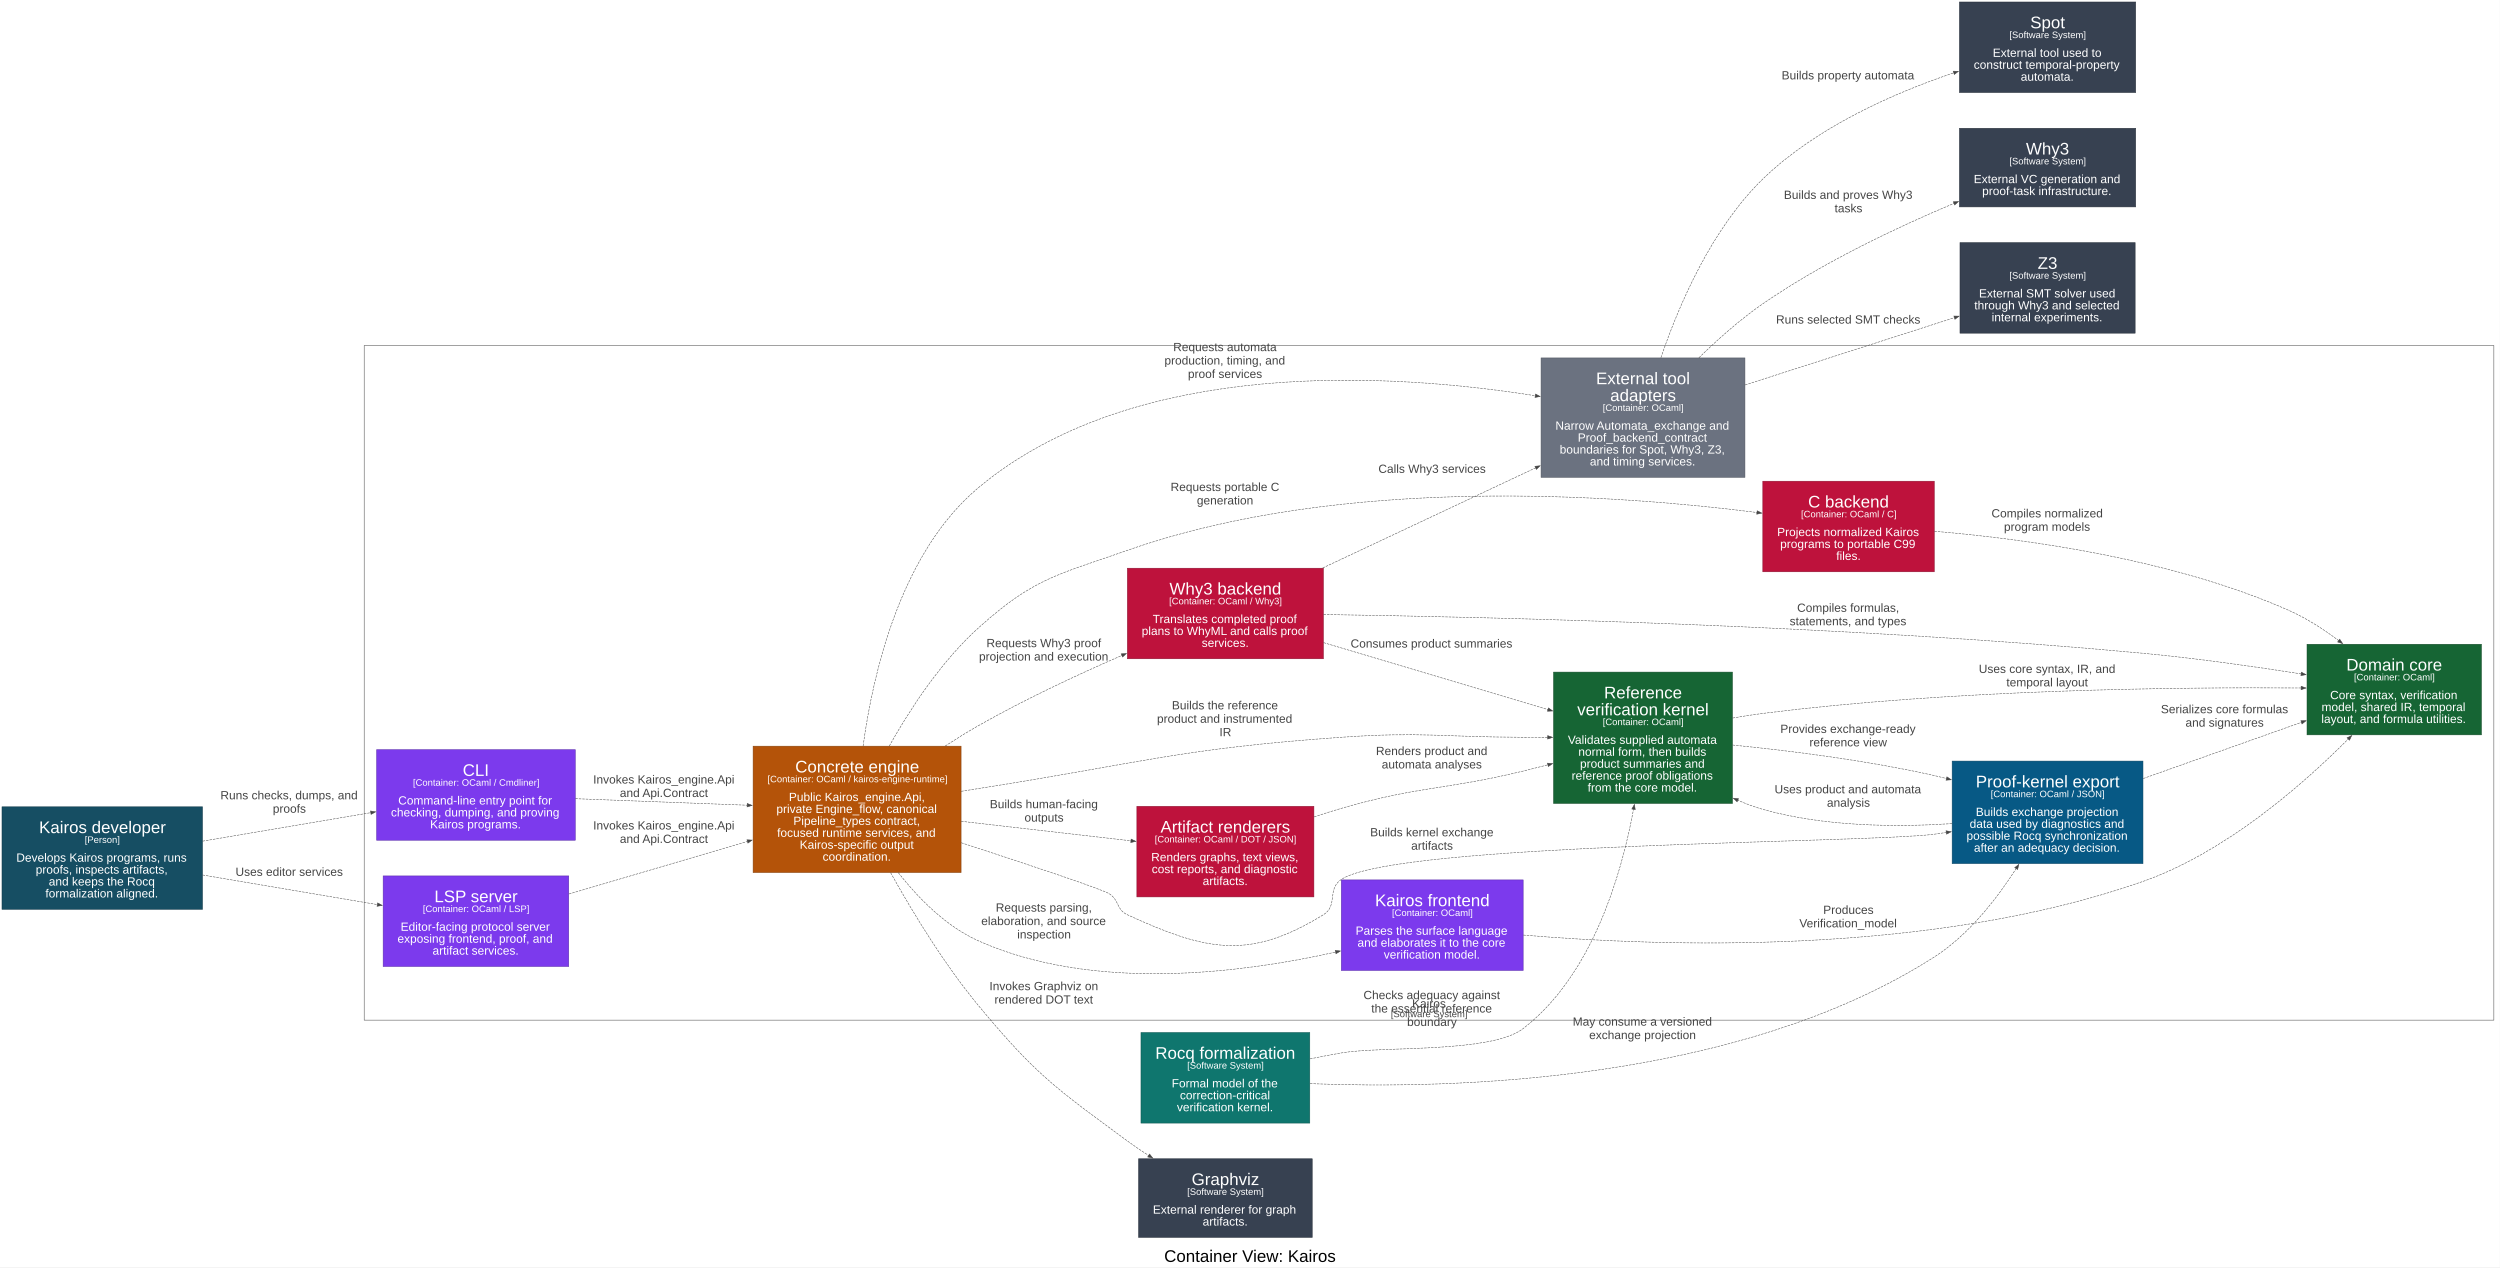
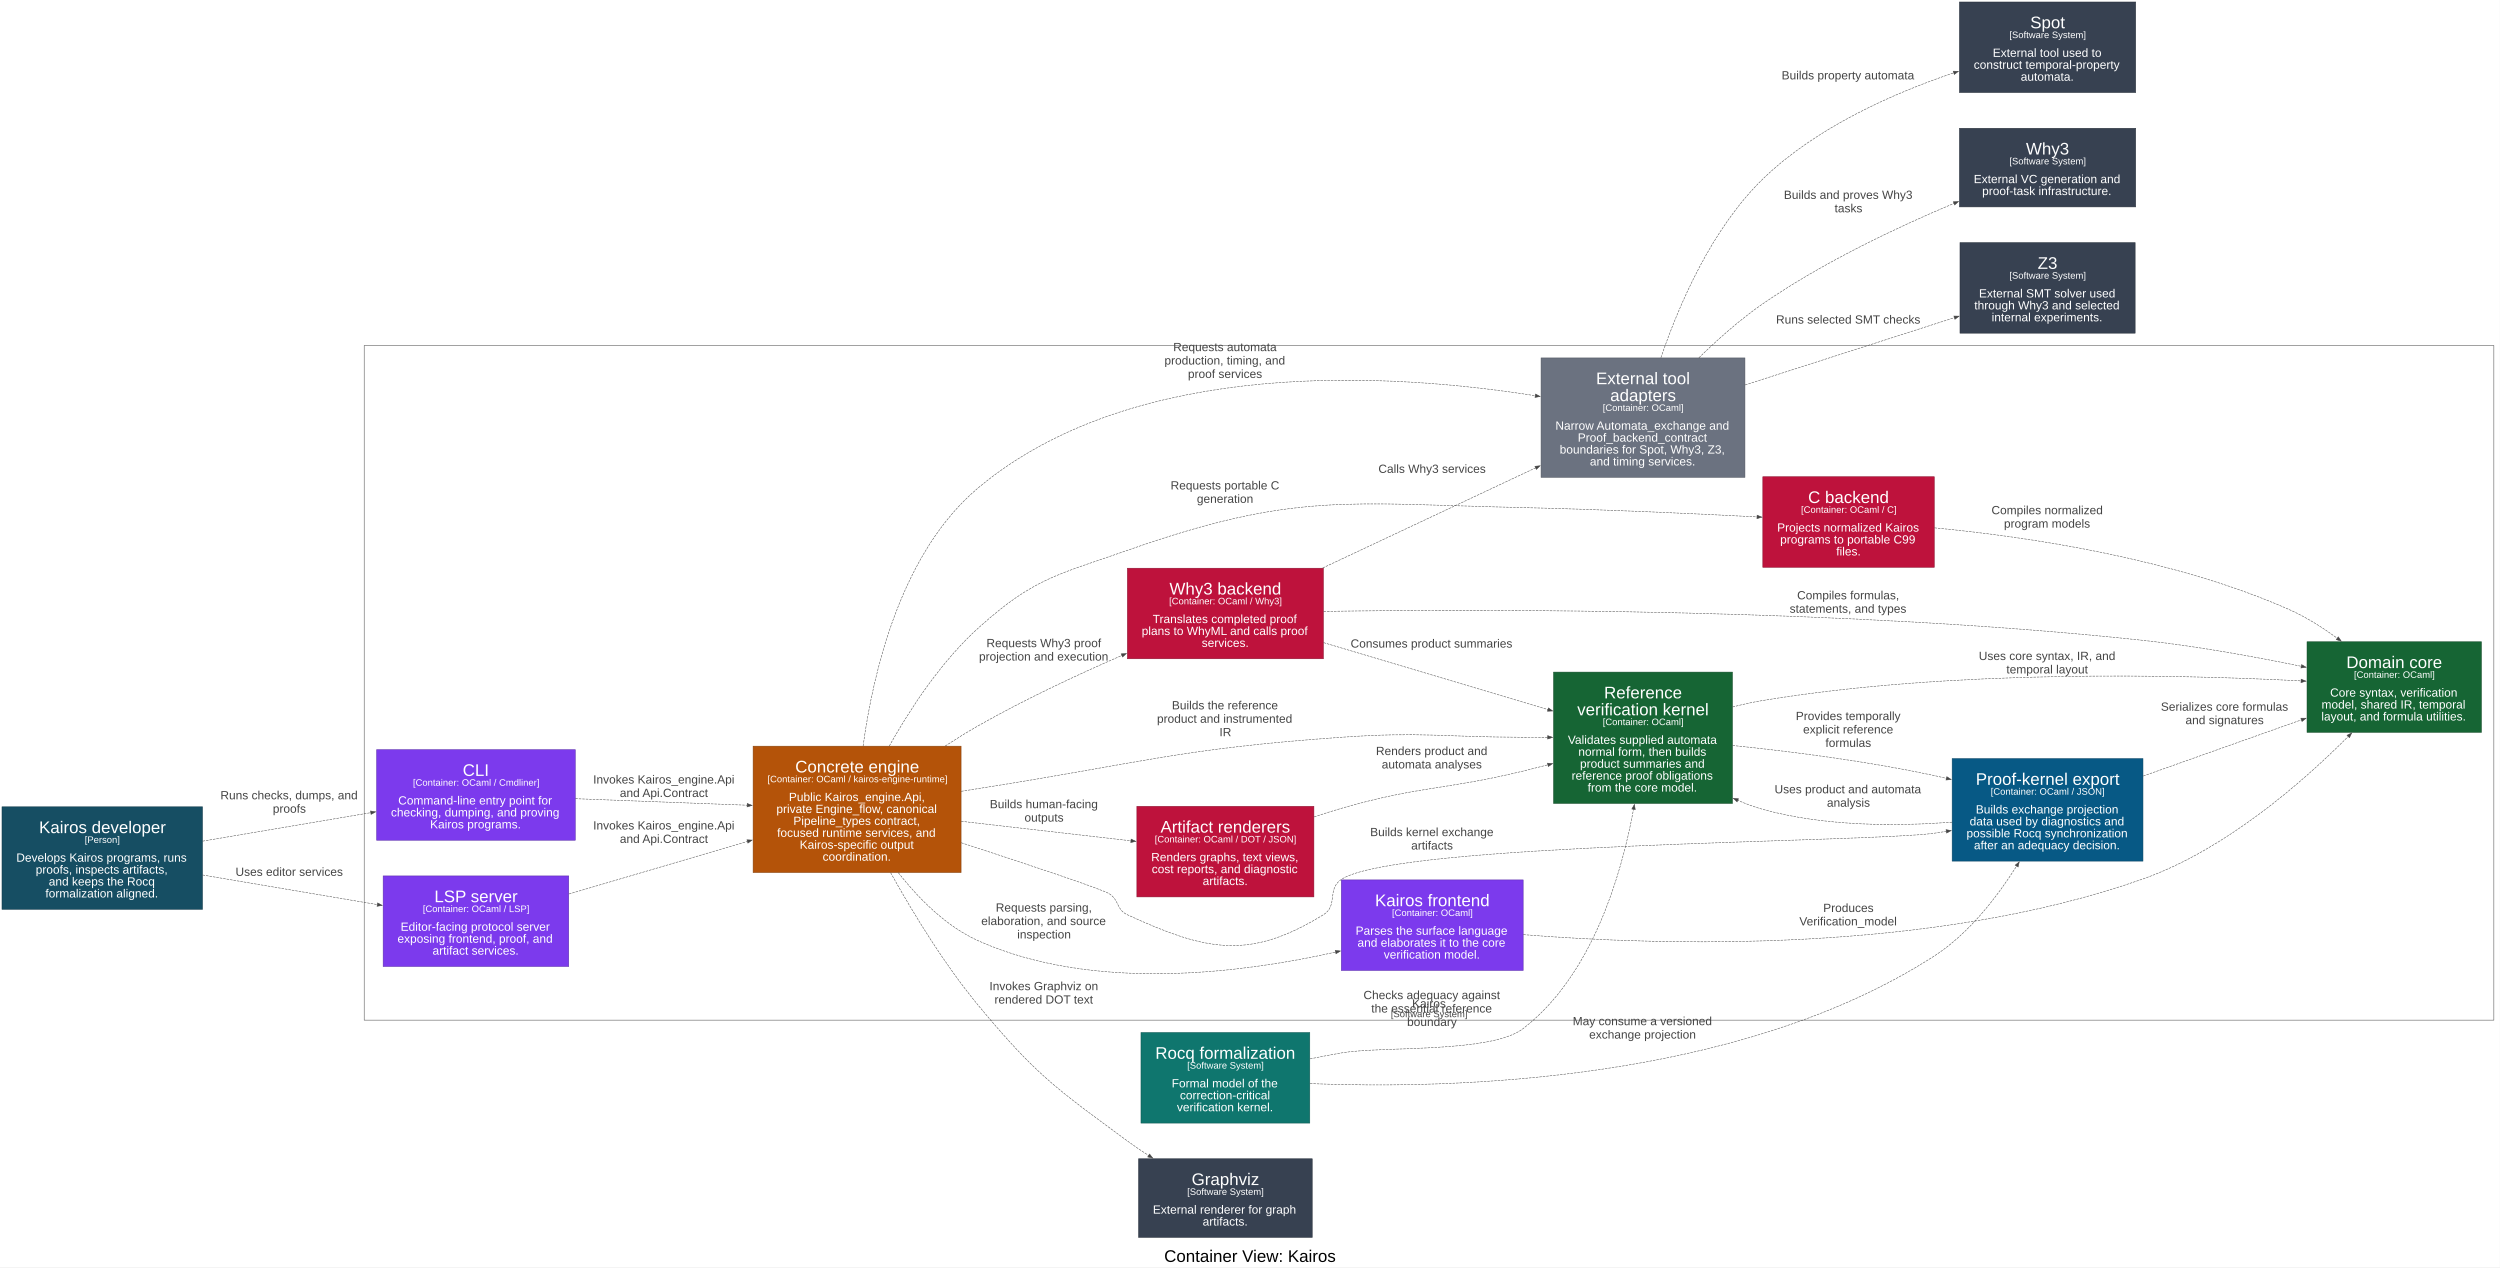
<svg xmlns="http://www.w3.org/2000/svg" width="5029pt" height="2549pt" viewBox="0.00 0.00 5029.00 2549.00">
  <g id="graph0" class="graph" transform="scale(1 1) rotate(0) translate(4 2545.2)">
    <polygon fill="white" stroke="none" points="-4,4 -4,-2545.2 5024.65,-2545.2 5024.65,4 -4,4" />
    <text xml:space="preserve" text-anchor="start" x="2337.83" y="-6.7" font-family="Arial" font-size="34.00">Container View: Kairos</text>
    <g id="clust1" class="cluster">
      <polygon fill="none" stroke="#444444" points="728.6,-493.1 728.6,-1850.1 5012.65,-1850.1 5012.65,-493.1 728.6,-493.1" />
      <text xml:space="preserve" text-anchor="start" x="2836.5" y="-518.3" font-family="Arial" font-size="24.00" fill="#444444">Kairos</text>
      <text xml:space="preserve" text-anchor="start" x="2793.75" y="-499.05" font-family="Arial" font-size="19.00" fill="#444444">[Software System]</text>
    </g>
    <g id="1" class="node">
      <polygon fill="#164e63" stroke="#0f3645" points="403.35,-922.2 0,-922.2 0,-716 403.35,-716 403.35,-922.2" />
      <text xml:space="preserve" text-anchor="start" x="74.55" y="-869.3" font-family="Arial" font-size="34.00" fill="#ffffff">Kairos developer</text>
      <text xml:space="preserve" text-anchor="start" x="166.43" y="-849.55" font-family="Arial" font-size="19.00" fill="#ffffff">[Person]</text>
      <text xml:space="preserve" text-anchor="start" x="28.8" y="-811.8" font-family="Arial" font-size="24.00" fill="#ffffff">Develops Kairos programs, runs</text>
      <text xml:space="preserve" text-anchor="start" x="67.8" y="-787.8" font-family="Arial" font-size="24.00" fill="#ffffff">proofs, inspects artifacts,</text>
      <text xml:space="preserve" text-anchor="start" x="94.05" y="-763.8" font-family="Arial" font-size="24.00" fill="#ffffff">and keeps the Rocq</text>
      <text xml:space="preserve" text-anchor="start" x="87.3" y="-739.8" font-family="Arial" font-size="24.00" fill="#ffffff">formalization aligned.</text>
    </g>
    <g id="8" class="node">
      <polygon fill="#7c3aed" stroke="#5628a5" points="1153.2,-1037.2 753.6,-1037.2 753.6,-855 1153.2,-855 1153.2,-1037.2" />
      <text xml:space="preserve" text-anchor="start" x="926.78" y="-984.3" font-family="Arial" font-size="34.00" fill="#ffffff">CLI</text>
      <text xml:space="preserve" text-anchor="start" x="826.65" y="-964.55" font-family="Arial" font-size="19.00" fill="#ffffff">[Container: OCaml / Cmdliner]</text>
      <text xml:space="preserve" text-anchor="start" x="797.03" y="-926.8" font-family="Arial" font-size="24.00" fill="#ffffff">Command-line entry point for</text>
      <text xml:space="preserve" text-anchor="start" x="782.4" y="-902.8" font-family="Arial" font-size="24.00" fill="#ffffff">checking, dumping, and proving</text>
      <text xml:space="preserve" text-anchor="start" x="861.15" y="-878.8" font-family="Arial" font-size="24.00" fill="#ffffff">Kairos programs.</text>
    </g>
-     <g id="33" class="edge">
+     <g id="32" class="edge">
      <path fill="none" stroke="#444444" stroke-dasharray="5,2" d="M403.59,-853.13C508.21,-870.86 636.07,-892.51 742.04,-910.47" />
      <polygon fill="#444444" stroke="#444444" points="741.27,-913.89 751.72,-912.11 742.44,-906.98 741.27,-913.89" />
      <text xml:space="preserve" text-anchor="start" x="439.35" y="-937.27" font-family="Arial" font-size="24.00" fill="#444444">Runs checks, dumps, and</text>
      <text xml:space="preserve" text-anchor="start" x="544.73" y="-910.27" font-family="Arial" font-size="24.00" fill="#444444">proofs</text>
    </g>
    <g id="9" class="node">
      <polygon fill="#7c3aed" stroke="#5628a5" points="1140.08,-783.2 766.73,-783.2 766.73,-601 1140.08,-601 1140.08,-783.2" />
      <text xml:space="preserve" text-anchor="start" x="869.78" y="-730.3" font-family="Arial" font-size="34.00" fill="#ffffff">LSP server</text>
      <text xml:space="preserve" text-anchor="start" x="846.53" y="-710.55" font-family="Arial" font-size="19.00" fill="#ffffff">[Container: OCaml / LSP]</text>
      <text xml:space="preserve" text-anchor="start" x="801.9" y="-672.8" font-family="Arial" font-size="24.00" fill="#ffffff">Editor-facing protocol server</text>
      <text xml:space="preserve" text-anchor="start" x="795.53" y="-648.8" font-family="Arial" font-size="24.00" fill="#ffffff">exposing frontend, proof, and</text>
      <text xml:space="preserve" text-anchor="start" x="866.03" y="-624.8" font-family="Arial" font-size="24.00" fill="#ffffff">artifact services.</text>
    </g>
-     <g id="35" class="edge">
+     <g id="34" class="edge">
      <path fill="none" stroke="#444444" stroke-dasharray="5,2" d="M403.59,-785.07C512.62,-766.6 646.87,-743.86 755.3,-725.49" />
      <polygon fill="#444444" stroke="#444444" points="755.62,-728.98 764.89,-723.86 754.45,-722.08 755.62,-728.98" />
      <text xml:space="preserve" text-anchor="start" x="469.73" y="-783.27" font-family="Arial" font-size="24.00" fill="#444444">Uses editor services</text>
    </g>
    <g id="2" class="node">
      <polygon fill="#0f766e" stroke="#0a524d" points="2630.78,-468.2 2291.18,-468.2 2291.18,-286 2630.78,-286 2630.78,-468.2" />
      <text xml:space="preserve" text-anchor="start" x="2319.98" y="-415.3" font-family="Arial" font-size="34.00" fill="#ffffff">Rocq formalization</text>
      <text xml:space="preserve" text-anchor="start" x="2384.1" y="-395.55" font-family="Arial" font-size="19.00" fill="#ffffff">[Software System]</text>
      <text xml:space="preserve" text-anchor="start" x="2352.98" y="-357.8" font-family="Arial" font-size="24.00" fill="#ffffff">Formal model of the</text>
      <text xml:space="preserve" text-anchor="start" x="2369.48" y="-333.8" font-family="Arial" font-size="24.00" fill="#ffffff">correction-critical</text>
      <text xml:space="preserve" text-anchor="start" x="2363.48" y="-309.8" font-family="Arial" font-size="24.00" fill="#ffffff">verification kernel.</text>
    </g>
    <g id="21" class="node">
      <polygon fill="#166534" stroke="#0f4624" points="3480.98,-1193.2 3121.13,-1193.2 3121.13,-929 3480.98,-929 3480.98,-1193.2" />
      <text xml:space="preserve" text-anchor="start" x="3222.68" y="-1140.3" font-family="Arial" font-size="34.00" fill="#ffffff">Reference</text>
      <text xml:space="preserve" text-anchor="start" x="3168.68" y="-1106.3" font-family="Arial" font-size="34.00" fill="#ffffff">verification kernel</text>
      <text xml:space="preserve" text-anchor="start" x="3220.05" y="-1086.55" font-family="Arial" font-size="19.00" fill="#ffffff">[Container: OCaml]</text>
      <text xml:space="preserve" text-anchor="start" x="3149.93" y="-1048.8" font-family="Arial" font-size="24.00" fill="#ffffff">Validates supplied automata</text>
      <text xml:space="preserve" text-anchor="start" x="3170.93" y="-1024.8" font-family="Arial" font-size="24.00" fill="#ffffff">normal form, then builds</text>
      <text xml:space="preserve" text-anchor="start" x="3174.3" y="-1000.8" font-family="Arial" font-size="24.00" fill="#ffffff">product summaries and</text>
      <text xml:space="preserve" text-anchor="start" x="3157.43" y="-976.8" font-family="Arial" font-size="24.00" fill="#ffffff">reference proof obligations</text>
      <text xml:space="preserve" text-anchor="start" x="3189.68" y="-952.8" font-family="Arial" font-size="24.00" fill="#ffffff">from the core model.</text>
    </g>
-     <g id="62" class="edge">
+     <g id="61" class="edge">
      <path fill="none" stroke="#444444" stroke-dasharray="5,2" d="M2631.27,-415.18C2652.39,-419.45 2673.74,-423.54 2694.15,-427.1 2774.96,-441.19 2995.06,-425.99 3060,-476.1 3197.68,-582.36 3256.89,-781.13 3282.02,-917.23" />
      <polygon fill="#444444" stroke="#444444" points="3278.57,-917.84 3283.79,-927.06 3285.46,-916.6 3278.57,-917.84" />
      <text xml:space="preserve" text-anchor="start" x="2738.7" y="-535.35" font-family="Arial" font-size="24.00" fill="#444444">Checks adequacy against</text>
      <text xml:space="preserve" text-anchor="start" x="2754.45" y="-508.35" font-family="Arial" font-size="24.00" fill="#444444">the essential reference</text>
      <text xml:space="preserve" text-anchor="start" x="2826.45" y="-481.35" font-family="Arial" font-size="24.00" fill="#444444">boundary</text>
    </g>
-     <g id="26" class="node">
-       <polygon fill="#075985" stroke="#043e5d" points="4306.8,-1014.2 3922.95,-1014.2 3922.95,-808 4306.8,-808 4306.8,-1014.2" />
-       <text xml:space="preserve" text-anchor="start" x="3970.5" y="-961.3" font-family="Arial" font-size="34.00" fill="#ffffff">Proof-kernel export</text>
-       <text xml:space="preserve" text-anchor="start" x="4000.5" y="-941.55" font-family="Arial" font-size="19.00" fill="#ffffff">[Container: OCaml / JSON]</text>
-       <text xml:space="preserve" text-anchor="start" x="3970.5" y="-903.8" font-family="Arial" font-size="24.00" fill="#ffffff">Builds exchange projection</text>
-       <text xml:space="preserve" text-anchor="start" x="3958.12" y="-879.8" font-family="Arial" font-size="24.00" fill="#ffffff">data used by diagnostics and</text>
-       <text xml:space="preserve" text-anchor="start" x="3951.75" y="-855.8" font-family="Arial" font-size="24.00" fill="#ffffff">possible Rocq synchronization</text>
-       <text xml:space="preserve" text-anchor="start" x="3966.75" y="-831.8" font-family="Arial" font-size="24.00" fill="#ffffff">after an adequacy decision.</text>
-     </g>
-     <g id="64" class="edge">
-       <path fill="none" stroke="#444444" stroke-dasharray="5,2" d="M2631.16,-365.37C2914.32,-354.05 3491.97,-367.23 3886.95,-620.1 3955.85,-664.21 4012.47,-736.72 4051.93,-798.32" />
-       <polygon fill="#444444" stroke="#444444" points="4048.76,-799.85 4057.06,-806.44 4054.67,-796.11 4048.76,-799.85" />
-       <text xml:space="preserve" text-anchor="start" x="3159.68" y="-481.98" font-family="Arial" font-size="24.00" fill="#444444">May consume a versioned</text>
-       <text xml:space="preserve" text-anchor="start" x="3192.68" y="-454.98" font-family="Arial" font-size="24.00" fill="#444444">exchange projection</text>
+     <g id="25" class="node">
+       <polygon fill="#075985" stroke="#043e5d" points="4306.8,-1019.2 3922.95,-1019.2 3922.95,-813 4306.8,-813 4306.8,-1019.2" />
+       <text xml:space="preserve" text-anchor="start" x="3970.5" y="-966.3" font-family="Arial" font-size="34.00" fill="#ffffff">Proof-kernel export</text>
+       <text xml:space="preserve" text-anchor="start" x="4000.5" y="-946.55" font-family="Arial" font-size="19.00" fill="#ffffff">[Container: OCaml / JSON]</text>
+       <text xml:space="preserve" text-anchor="start" x="3970.5" y="-908.8" font-family="Arial" font-size="24.00" fill="#ffffff">Builds exchange projection</text>
+       <text xml:space="preserve" text-anchor="start" x="3958.12" y="-884.8" font-family="Arial" font-size="24.00" fill="#ffffff">data used by diagnostics and</text>
+       <text xml:space="preserve" text-anchor="start" x="3951.75" y="-860.8" font-family="Arial" font-size="24.00" fill="#ffffff">possible Rocq synchronization</text>
+       <text xml:space="preserve" text-anchor="start" x="3966.75" y="-836.8" font-family="Arial" font-size="24.00" fill="#ffffff">after an adequacy decision.</text>
+     </g>
+     <g id="63" class="edge">
+       <path fill="none" stroke="#444444" stroke-dasharray="5,2" d="M2631.06,-365.42C2914.38,-354.17 3492.67,-367.66 3886.95,-622.1 3956.52,-666.99 4013.39,-740.82 4052.8,-803.26" />
+       <polygon fill="#444444" stroke="#444444" points="4049.67,-804.86 4057.93,-811.49 4055.61,-801.16 4049.67,-804.86" />
+       <text xml:space="preserve" text-anchor="start" x="3159.68" y="-482.91" font-family="Arial" font-size="24.00" fill="#444444">May consume a versioned</text>
+       <text xml:space="preserve" text-anchor="start" x="3192.68" y="-455.91" font-family="Arial" font-size="24.00" fill="#444444">exchange projection</text>
    </g>
    <g id="3" class="node">
      <polygon fill="#374151" stroke="#262d38" points="4292.18,-2541.2 3937.57,-2541.2 3937.57,-2359 4292.18,-2359 4292.18,-2541.2" />
      <text xml:space="preserve" text-anchor="start" x="4080" y="-2488.3" font-family="Arial" font-size="34.00" fill="#ffffff">Spot</text>
      <text xml:space="preserve" text-anchor="start" x="4038" y="-2468.55" font-family="Arial" font-size="19.00" fill="#ffffff">[Software System]</text>
      <text xml:space="preserve" text-anchor="start" x="4004.62" y="-2430.8" font-family="Arial" font-size="24.00" fill="#ffffff">External tool used to</text>
      <text xml:space="preserve" text-anchor="start" x="3966.38" y="-2406.8" font-family="Arial" font-size="24.00" fill="#ffffff">construct temporal-property</text>
      <text xml:space="preserve" text-anchor="start" x="4060.88" y="-2382.8" font-family="Arial" font-size="24.00" fill="#ffffff">automata.</text>
    </g>
    <g id="4" class="node">
      <polygon fill="#374151" stroke="#262d38" points="4292.18,-2287.2 3937.57,-2287.2 3937.57,-2129 4292.18,-2129 4292.18,-2287.2" />
      <text xml:space="preserve" text-anchor="start" x="4071.38" y="-2234.3" font-family="Arial" font-size="34.00" fill="#ffffff">Why3</text>
      <text xml:space="preserve" text-anchor="start" x="4038" y="-2214.55" font-family="Arial" font-size="19.00" fill="#ffffff">[Software System]</text>
      <text xml:space="preserve" text-anchor="start" x="3966.38" y="-2176.8" font-family="Arial" font-size="24.00" fill="#ffffff">External VC generation and</text>
      <text xml:space="preserve" text-anchor="start" x="3983.25" y="-2152.8" font-family="Arial" font-size="24.00" fill="#ffffff">proof-task infrastructure.</text>
    </g>
    <g id="5" class="node">
      <polygon fill="#374151" stroke="#262d38" points="4291.05,-2057.2 3938.7,-2057.2 3938.7,-1875 4291.05,-1875 4291.05,-2057.2" />
      <text xml:space="preserve" text-anchor="start" x="4095" y="-2004.3" font-family="Arial" font-size="34.00" fill="#ffffff">Z3</text>
      <text xml:space="preserve" text-anchor="start" x="4038" y="-1984.55" font-family="Arial" font-size="19.00" fill="#ffffff">[Software System]</text>
      <text xml:space="preserve" text-anchor="start" x="3976.88" y="-1946.8" font-family="Arial" font-size="24.00" fill="#ffffff">External SMT solver used</text>
      <text xml:space="preserve" text-anchor="start" x="3967.5" y="-1922.8" font-family="Arial" font-size="24.00" fill="#ffffff">through Why3 and selected</text>
      <text xml:space="preserve" text-anchor="start" x="4002.38" y="-1898.8" font-family="Arial" font-size="24.00" fill="#ffffff">internal experiments.</text>
    </g>
    <g id="6" class="node">
      <polygon fill="#374151" stroke="#262d38" points="2635.65,-214.2 2286.3,-214.2 2286.3,-56 2635.65,-56 2635.65,-214.2" />
      <text xml:space="preserve" text-anchor="start" x="2393.1" y="-161.3" font-family="Arial" font-size="34.00" fill="#ffffff">Graphviz</text>
      <text xml:space="preserve" text-anchor="start" x="2384.1" y="-141.55" font-family="Arial" font-size="19.00" fill="#ffffff">[Software System]</text>
      <text xml:space="preserve" text-anchor="start" x="2315.1" y="-103.8" font-family="Arial" font-size="24.00" fill="#ffffff">External renderer for graph</text>
      <text xml:space="preserve" text-anchor="start" x="2415.23" y="-79.8" font-family="Arial" font-size="24.00" fill="#ffffff">artifacts.</text>
    </g>
    <g id="10" class="node">
      <polygon fill="#b45309" stroke="#7d3a06" points="1929.3,-1044.2 1510.95,-1044.2 1510.95,-790 1929.3,-790 1929.3,-1044.2" />
      <text xml:space="preserve" text-anchor="start" x="1595.63" y="-991.3" font-family="Arial" font-size="34.00" fill="#ffffff">Concrete engine</text>
      <text xml:space="preserve" text-anchor="start" x="1539.75" y="-971.55" font-family="Arial" font-size="19.00" fill="#ffffff">[Container: OCaml / kairos-engine-runtime]</text>
      <text xml:space="preserve" text-anchor="start" x="1582.88" y="-933.8" font-family="Arial" font-size="24.00" fill="#ffffff">Public Kairos_engine.Api,</text>
      <text xml:space="preserve" text-anchor="start" x="1557.75" y="-909.8" font-family="Arial" font-size="24.00" fill="#ffffff">private Engine_flow, canonical</text>
      <text xml:space="preserve" text-anchor="start" x="1591.88" y="-885.8" font-family="Arial" font-size="24.00" fill="#ffffff">Pipeline_types contract,</text>
      <text xml:space="preserve" text-anchor="start" x="1559.25" y="-861.8" font-family="Arial" font-size="24.00" fill="#ffffff">focused runtime services, and</text>
      <text xml:space="preserve" text-anchor="start" x="1604.63" y="-837.8" font-family="Arial" font-size="24.00" fill="#ffffff">Kairos-specific output</text>
      <text xml:space="preserve" text-anchor="start" x="1650.75" y="-813.8" font-family="Arial" font-size="24.00" fill="#ffffff">coordination.</text>
    </g>
-     <g id="46" class="edge">
+     <g id="45" class="edge">
      <path fill="none" stroke="#444444" stroke-dasharray="5,2" d="M1787.52,-789.74C1832.49,-708.95 1896.15,-604.36 1965.3,-521.1 2079.78,-383.26 2119.4,-356.2 2263.8,-250.1 2277.37,-240.13 2291.87,-230.29 2306.6,-220.81" />
      <polygon fill="#444444" stroke="#444444" points="2308.47,-223.77 2315.03,-215.45 2304.72,-217.86 2308.47,-223.77" />
      <text xml:space="preserve" text-anchor="start" x="1986.3" y="-553.35" font-family="Arial" font-size="24.00" fill="#444444">Invokes Graphviz on</text>
      <text xml:space="preserve" text-anchor="start" x="1996.43" y="-526.35" font-family="Arial" font-size="24.00" fill="#444444">rendered DOT text</text>
    </g>
    <g id="19" class="node">
      <polygon fill="#7c3aed" stroke="#5628a5" points="3060,-775.2 2694.15,-775.2 2694.15,-593 3060,-593 3060,-775.2" />
      <text xml:space="preserve" text-anchor="start" x="2761.95" y="-722.3" font-family="Arial" font-size="34.00" fill="#ffffff">Kairos frontend</text>
      <text xml:space="preserve" text-anchor="start" x="2796.08" y="-702.55" font-family="Arial" font-size="19.00" fill="#ffffff">[Container: OCaml]</text>
      <text xml:space="preserve" text-anchor="start" x="2722.95" y="-664.8" font-family="Arial" font-size="24.00" fill="#ffffff">Parses the surface language</text>
      <text xml:space="preserve" text-anchor="start" x="2726.7" y="-640.8" font-family="Arial" font-size="24.00" fill="#ffffff">and elaborates it to the core</text>
      <text xml:space="preserve" text-anchor="start" x="2779.58" y="-616.8" font-family="Arial" font-size="24.00" fill="#ffffff">verification model.</text>
    </g>
-     <g id="38" class="edge">
+     <g id="37" class="edge">
      <path fill="none" stroke="#444444" stroke-dasharray="5,2" d="M1803.01,-789.68C1844.58,-736.78 1900.13,-681.06 1965.3,-652.1 2195.6,-549.76 2491.9,-587.16 2682.92,-630.03" />
      <polygon fill="#444444" stroke="#444444" points="2681.92,-633.39 2692.45,-632.19 2683.47,-626.56 2681.92,-633.39" />
      <text xml:space="preserve" text-anchor="start" x="1999.05" y="-711.35" font-family="Arial" font-size="24.00" fill="#444444">Requests parsing,</text>
      <text xml:space="preserve" text-anchor="start" x="1969.8" y="-684.35" font-family="Arial" font-size="24.00" fill="#444444">elaboration, and source</text>
      <text xml:space="preserve" text-anchor="start" x="2042.18" y="-657.35" font-family="Arial" font-size="24.00" fill="#444444">inspection</text>
    </g>
-     <g id="41" class="edge">
+     <g id="40" class="edge">
      <path fill="none" stroke="#444444" stroke-dasharray="5,2" d="M1929.52,-953.38C1941.62,-955.35 1953.61,-957.27 1965.3,-959.1 2288.51,-1009.72 2367.8,-1039.15 2694.15,-1062.1 2856.35,-1073.5 2897.4,-1062.44 3060,-1062.1 3076.15,-1062.07 3092.92,-1062.02 3109.74,-1061.97" />
      <polygon fill="#444444" stroke="#444444" points="3109.29,-1065.47 3119.28,-1061.93 3109.27,-1058.47 3109.29,-1065.47" />
      <text xml:space="preserve" text-anchor="start" x="2353.35" y="-1118.25" font-family="Arial" font-size="24.00" fill="#444444">Builds the reference</text>
      <text xml:space="preserve" text-anchor="start" x="2323.35" y="-1091.25" font-family="Arial" font-size="24.00" fill="#444444">product and instrumented</text>
      <text xml:space="preserve" text-anchor="start" x="2448.98" y="-1064.25" font-family="Arial" font-size="24.00" fill="#444444">IR</text>
    </g>
-     <g id="42" class="edge">
-       <path fill="none" stroke="#444444" stroke-dasharray="5,2" d="M1929.58,-849.96C2063.26,-806.43 2214.3,-756.2 2227.8,-747.1 2248.19,-733.36 2241.46,-715.37 2263.8,-705.1 2423.03,-631.86 2508.8,-613.38 2658.15,-705.1 2688.3,-723.62 2664.73,-756.45 2694.15,-776.1 2804.68,-849.92 3755.22,-849.36 3886.95,-867.1 3894.95,-868.18 3903.09,-869.36 3911.3,-870.61" />
-       <polygon fill="#444444" stroke="#444444" points="3910.62,-874.05 3921.05,-872.14 3911.71,-867.14 3910.62,-874.05" />
-       <text xml:space="preserve" text-anchor="start" x="2752.2" y="-862.88" font-family="Arial" font-size="24.00" fill="#444444">Builds kernel exchange</text>
-       <text xml:space="preserve" text-anchor="start" x="2834.7" y="-835.88" font-family="Arial" font-size="24.00" fill="#444444">artifacts</text>
-     </g>
-     <g id="29" class="node">
+     <g id="41" class="edge">
+       <path fill="none" stroke="#444444" stroke-dasharray="5,2" d="M1929.58,-849.96C2063.26,-806.43 2214.3,-756.2 2227.8,-747.1 2248.19,-733.36 2241.46,-715.37 2263.8,-705.1 2423.03,-631.86 2508.8,-613.38 2658.15,-705.1 2688.3,-723.62 2664.74,-756.43 2694.15,-776.1 2804.64,-850.02 3755.33,-850.42 3886.95,-869.1 3894.96,-870.24 3903.11,-871.49 3911.33,-872.82" />
+       <polygon fill="#444444" stroke="#444444" points="3910.65,-876.26 3921.09,-874.44 3911.8,-869.35 3910.65,-876.26" />
+       <text xml:space="preserve" text-anchor="start" x="2752.2" y="-863.27" font-family="Arial" font-size="24.00" fill="#444444">Builds kernel exchange</text>
+       <text xml:space="preserve" text-anchor="start" x="2834.7" y="-836.27" font-family="Arial" font-size="24.00" fill="#444444">artifacts</text>
+     </g>
+     <g id="28" class="node">
      <polygon fill="#be123c" stroke="#850c2a" points="2658.15,-1402.2 2263.8,-1402.2 2263.8,-1220 2658.15,-1220 2658.15,-1402.2" />
      <text xml:space="preserve" text-anchor="start" x="2348.48" y="-1349.3" font-family="Arial" font-size="34.00" fill="#ffffff">Why3 backend</text>
      <text xml:space="preserve" text-anchor="start" x="2347.73" y="-1329.55" font-family="Arial" font-size="19.00" fill="#ffffff">[Container: OCaml / Why3]</text>
      <text xml:space="preserve" text-anchor="start" x="2314.73" y="-1291.8" font-family="Arial" font-size="24.00" fill="#ffffff">Translates completed proof</text>
      <text xml:space="preserve" text-anchor="start" x="2292.6" y="-1267.8" font-family="Arial" font-size="24.00" fill="#ffffff">plans to WhyML and calls proof</text>
      <text xml:space="preserve" text-anchor="start" x="2413.35" y="-1243.8" font-family="Arial" font-size="24.00" fill="#ffffff">services.</text>
    </g>
-     <g id="44" class="edge">
+     <g id="43" class="edge">
      <path fill="none" stroke="#444444" stroke-dasharray="5,2" d="M1897.44,-1044.56C1919.9,-1059.18 1942.88,-1073.38 1965.3,-1086.1 2056.95,-1138.11 2162.8,-1187.57 2253,-1226.8" />
      <polygon fill="#444444" stroke="#444444" points="2251.4,-1229.92 2261.97,-1230.69 2254.19,-1223.5 2251.4,-1229.92" />
      <text xml:space="preserve" text-anchor="start" x="1980.3" y="-1243.36" font-family="Arial" font-size="24.00" fill="#444444">Requests Why3 proof</text>
      <text xml:space="preserve" text-anchor="start" x="1965.3" y="-1216.36" font-family="Arial" font-size="24.00" fill="#444444">projection and execution</text>
    </g>
+     <g id="29" class="node">
+       <polygon fill="#be123c" stroke="#850c2a" points="3886.95,-1586.2 3542.1,-1586.2 3542.1,-1404 3886.95,-1404 3886.95,-1586.2" />
+       <text xml:space="preserve" text-anchor="start" x="3633.15" y="-1533.3" font-family="Arial" font-size="34.00" fill="#ffffff">C backend</text>
+       <text xml:space="preserve" text-anchor="start" x="3618.9" y="-1513.55" font-family="Arial" font-size="19.00" fill="#ffffff">[Container: OCaml / C]</text>
+       <text xml:space="preserve" text-anchor="start" x="3570.9" y="-1475.8" font-family="Arial" font-size="24.00" fill="#ffffff">Projects normalized Kairos</text>
+       <text xml:space="preserve" text-anchor="start" x="3576.9" y="-1451.8" font-family="Arial" font-size="24.00" fill="#ffffff">programs to portable C99</text>
+       <text xml:space="preserve" text-anchor="start" x="3689.78" y="-1427.8" font-family="Arial" font-size="24.00" fill="#ffffff">files.</text>
+     </g>
+     <g id="38" class="edge">
+       <path fill="none" stroke="#444444" stroke-dasharray="5,2" d="M1784.89,-1044.6C1827.88,-1120.96 1890.36,-1215.94 1965.3,-1283.1 2076.62,-1382.87 2122.78,-1388.52 2263.8,-1438.1 2599.58,-1556.15 2704.16,-1531.99 3060,-1524.1 3219.01,-1520.57 3399.62,-1512.23 3530.61,-1505.39" />
+       <polygon fill="#444444" stroke="#444444" points="3530.63,-1508.89 3540.43,-1504.87 3530.26,-1501.9 3530.63,-1508.89" />
+       <text xml:space="preserve" text-anchor="start" x="2350.73" y="-1560.58" font-family="Arial" font-size="24.00" fill="#444444">Requests portable C</text>
+       <text xml:space="preserve" text-anchor="start" x="2403.6" y="-1533.58" font-family="Arial" font-size="24.00" fill="#444444">generation</text>
+     </g>
    <g id="30" class="node">
-       <polygon fill="#be123c" stroke="#850c2a" points="3886.95,-1577.2 3542.1,-1577.2 3542.1,-1395 3886.95,-1395 3886.95,-1577.2" />
-       <text xml:space="preserve" text-anchor="start" x="3633.15" y="-1524.3" font-family="Arial" font-size="34.00" fill="#ffffff">C backend</text>
-       <text xml:space="preserve" text-anchor="start" x="3618.9" y="-1504.55" font-family="Arial" font-size="19.00" fill="#ffffff">[Container: OCaml / C]</text>
-       <text xml:space="preserve" text-anchor="start" x="3570.9" y="-1466.8" font-family="Arial" font-size="24.00" fill="#ffffff">Projects normalized Kairos</text>
-       <text xml:space="preserve" text-anchor="start" x="3576.9" y="-1442.8" font-family="Arial" font-size="24.00" fill="#ffffff">programs to portable C99</text>
-       <text xml:space="preserve" text-anchor="start" x="3689.78" y="-1418.8" font-family="Arial" font-size="24.00" fill="#ffffff">files.</text>
-     </g>
-     <g id="39" class="edge">
-       <path fill="none" stroke="#444444" stroke-dasharray="5,2" d="M1784.89,-1044.6C1827.88,-1120.96 1890.36,-1215.94 1965.3,-1283.1 2076.62,-1382.87 2122.78,-1388.52 2263.8,-1438.1 2697.22,-1590.48 3249.15,-1550.05 3530.57,-1514.24" />
-       <polygon fill="#444444" stroke="#444444" points="3530.73,-1517.74 3540.2,-1513 3529.83,-1510.8 3530.73,-1517.74" />
-       <text xml:space="preserve" text-anchor="start" x="2350.73" y="-1557.45" font-family="Arial" font-size="24.00" fill="#444444">Requests portable C</text>
-       <text xml:space="preserve" text-anchor="start" x="2403.6" y="-1530.45" font-family="Arial" font-size="24.00" fill="#444444">generation</text>
-     </g>
-     <g id="31" class="node">
      <polygon fill="#be123c" stroke="#850c2a" points="2639.03,-923.2 2282.93,-923.2 2282.93,-741 2639.03,-741 2639.03,-923.2" />
      <text xml:space="preserve" text-anchor="start" x="2330.48" y="-870.3" font-family="Arial" font-size="34.00" fill="#ffffff">Artifact renderers</text>
      <text xml:space="preserve" text-anchor="start" x="2318.85" y="-850.55" font-family="Arial" font-size="19.00" fill="#ffffff">[Container: OCaml / DOT / JSON]</text>
      <text xml:space="preserve" text-anchor="start" x="2311.73" y="-812.8" font-family="Arial" font-size="24.00" fill="#ffffff">Renders graphs, text views,</text>
      <text xml:space="preserve" text-anchor="start" x="2312.85" y="-788.8" font-family="Arial" font-size="24.00" fill="#ffffff">cost reports, and diagnostic</text>
      <text xml:space="preserve" text-anchor="start" x="2415.23" y="-764.8" font-family="Arial" font-size="24.00" fill="#ffffff">artifacts.</text>
    </g>
-     <g id="43" class="edge">
+     <g id="42" class="edge">
      <path fill="none" stroke="#444444" stroke-dasharray="5,2" d="M1929.39,-893.14C2036.76,-880.79 2166.72,-865.84 2271.15,-853.82" />
      <polygon fill="#444444" stroke="#444444" points="2271.42,-857.31 2280.96,-852.69 2270.62,-850.36 2271.42,-857.31" />
      <text xml:space="preserve" text-anchor="start" x="1987.05" y="-919.43" font-family="Arial" font-size="24.00" fill="#444444">Builds human-facing</text>
      <text xml:space="preserve" text-anchor="start" x="2056.8" y="-892.43" font-family="Arial" font-size="24.00" fill="#444444">outputs</text>
    </g>
-     <g id="32" class="node">
+     <g id="31" class="node">
      <polygon fill="#6b7280" stroke="#4a4f59" points="3506.1,-1825.2 3096,-1825.2 3096,-1585 3506.1,-1585 3506.1,-1825.2" />
      <text xml:space="preserve" text-anchor="start" x="3206.55" y="-1772.3" font-family="Arial" font-size="34.00" fill="#ffffff">External tool</text>
      <text xml:space="preserve" text-anchor="start" x="3235.05" y="-1738.3" font-family="Arial" font-size="34.00" fill="#ffffff">adapters</text>
      <text xml:space="preserve" text-anchor="start" x="3220.05" y="-1718.55" font-family="Arial" font-size="19.00" fill="#ffffff">[Container: OCaml]</text>
      <text xml:space="preserve" text-anchor="start" x="3124.8" y="-1680.8" font-family="Arial" font-size="24.00" fill="#ffffff">Narrow Automata_exchange and</text>
      <text xml:space="preserve" text-anchor="start" x="3169.8" y="-1656.8" font-family="Arial" font-size="24.00" fill="#ffffff">Proof_backend_contract</text>
      <text xml:space="preserve" text-anchor="start" x="3133.43" y="-1632.8" font-family="Arial" font-size="24.00" fill="#ffffff">boundaries for Spot, Why3, Z3,</text>
      <text xml:space="preserve" text-anchor="start" x="3194.18" y="-1608.8" font-family="Arial" font-size="24.00" fill="#ffffff">and timing services.</text>
    </g>
-     <g id="45" class="edge">
+     <g id="44" class="edge">
      <path fill="none" stroke="#444444" stroke-dasharray="5,2" d="M1732.23,-1044.46C1752.32,-1193.04 1808.54,-1434.91 1965.3,-1565.1 2281.41,-1827.63 2795.43,-1794.89 3084.66,-1749.11" />
      <polygon fill="#444444" stroke="#444444" points="3084.89,-1752.62 3094.21,-1747.58 3083.78,-1745.71 3084.89,-1752.62" />
      <text xml:space="preserve" text-anchor="start" x="2355.98" y="-1838.88" font-family="Arial" font-size="24.00" fill="#444444">Requests automata</text>
      <text xml:space="preserve" text-anchor="start" x="2338.35" y="-1811.88" font-family="Arial" font-size="24.00" fill="#444444">production, timing, and</text>
      <text xml:space="preserve" text-anchor="start" x="2385.6" y="-1784.88" font-family="Arial" font-size="24.00" fill="#444444">proof services</text>
    </g>
    <g id="20" class="node">
-       <polygon fill="#166534" stroke="#0f4624" points="4987.65,-1249.2 4636.8,-1249.2 4636.8,-1067 4987.65,-1067 4987.65,-1249.2" />
-       <text xml:space="preserve" text-anchor="start" x="4715.85" y="-1196.3" font-family="Arial" font-size="34.00" fill="#ffffff">Domain core</text>
-       <text xml:space="preserve" text-anchor="start" x="4731.23" y="-1176.55" font-family="Arial" font-size="19.00" fill="#ffffff">[Container: OCaml]</text>
-       <text xml:space="preserve" text-anchor="start" x="4683.23" y="-1138.8" font-family="Arial" font-size="24.00" fill="#ffffff">Core syntax, verification</text>
-       <text xml:space="preserve" text-anchor="start" x="4665.98" y="-1114.8" font-family="Arial" font-size="24.00" fill="#ffffff">model, shared IR, temporal</text>
-       <text xml:space="preserve" text-anchor="start" x="4665.6" y="-1090.8" font-family="Arial" font-size="24.00" fill="#ffffff">layout, and formula utilities.</text>
-     </g>
-     <g id="40" class="edge">
-       <path fill="none" stroke="#444444" stroke-dasharray="5,2" d="M3060.26,-664.25C3338.04,-640.76 3880.19,-621.85 4306.8,-772.1 4472.04,-830.3 4626.46,-964.92 4719.84,-1058.7" />
-       <polygon fill="#444444" stroke="#444444" points="4717.27,-1061.07 4726.79,-1065.71 4722.24,-1056.14 4717.27,-1061.07" />
-       <text xml:space="preserve" text-anchor="start" x="3663.53" y="-706.74" font-family="Arial" font-size="24.00" fill="#444444">Produces</text>
-       <text xml:space="preserve" text-anchor="start" x="3615.53" y="-679.74" font-family="Arial" font-size="24.00" fill="#444444">Verification_model</text>
+       <polygon fill="#166534" stroke="#0f4624" points="4987.65,-1254.2 4636.8,-1254.2 4636.8,-1072 4987.65,-1072 4987.65,-1254.2" />
+       <text xml:space="preserve" text-anchor="start" x="4715.85" y="-1201.3" font-family="Arial" font-size="34.00" fill="#ffffff">Domain core</text>
+       <text xml:space="preserve" text-anchor="start" x="4731.23" y="-1181.55" font-family="Arial" font-size="19.00" fill="#ffffff">[Container: OCaml]</text>
+       <text xml:space="preserve" text-anchor="start" x="4683.23" y="-1143.8" font-family="Arial" font-size="24.00" fill="#ffffff">Core syntax, verification</text>
+       <text xml:space="preserve" text-anchor="start" x="4665.98" y="-1119.8" font-family="Arial" font-size="24.00" fill="#ffffff">model, shared IR, temporal</text>
+       <text xml:space="preserve" text-anchor="start" x="4665.6" y="-1095.8" font-family="Arial" font-size="24.00" fill="#ffffff">layout, and formula utilities.</text>
+     </g>
+     <g id="39" class="edge">
+       <path fill="none" stroke="#444444" stroke-dasharray="5,2" d="M3060.3,-665.06C3338.14,-642.78 3880.36,-626.08 4306.8,-777.1 4471.94,-835.58 4626.38,-970.14 4719.8,-1063.82" />
+       <polygon fill="#444444" stroke="#444444" points="4717.22,-1066.19 4726.75,-1070.83 4722.19,-1061.26 4717.22,-1066.19" />
+       <text xml:space="preserve" text-anchor="start" x="3663.53" y="-710.64" font-family="Arial" font-size="24.00" fill="#444444">Produces</text>
+       <text xml:space="preserve" text-anchor="start" x="3615.53" y="-683.64" font-family="Arial" font-size="24.00" fill="#444444">Verification_model</text>
+     </g>
+     <g id="47" class="edge">
+       <path fill="none" stroke="#444444" stroke-dasharray="5,2" d="M3481.3,-1123.03C3501.61,-1128.27 3522.17,-1132.82 3542.1,-1136.1 3922.77,-1198.81 4376.28,-1188.38 4625.01,-1175.52" />
+       <polygon fill="#444444" stroke="#444444" points="4625.01,-1179.02 4634.82,-1175 4624.65,-1172.03 4625.01,-1179.02" />
+       <text xml:space="preserve" text-anchor="start" x="3976.5" y="-1217.51" font-family="Arial" font-size="24.00" fill="#444444">Uses core syntax, IR, and</text>
+       <text xml:space="preserve" text-anchor="start" x="4032" y="-1190.51" font-family="Arial" font-size="24.00" fill="#444444">temporal layout</text>
+     </g>
+     <g id="69" class="edge">
+       <path fill="none" stroke="#444444" stroke-dasharray="5,2" d="M3481.26,-1045.59C3597.7,-1033.61 3752.31,-1014.11 3886.95,-985.1 3895.07,-983.35 3903.31,-981.45 3911.62,-979.43" />
+       <polygon fill="#444444" stroke="#444444" points="3912.23,-982.88 3921.09,-977.08 3910.54,-976.09 3912.23,-982.88" />
+       <text xml:space="preserve" text-anchor="start" x="3608.4" y="-1096.71" font-family="Arial" font-size="24.00" fill="#444444">Provides temporally</text>
+       <text xml:space="preserve" text-anchor="start" x="3623.03" y="-1069.71" font-family="Arial" font-size="24.00" fill="#444444">explicit reference</text>
+       <text xml:space="preserve" text-anchor="start" x="3668.03" y="-1042.71" font-family="Arial" font-size="24.00" fill="#444444">formulas</text>
    </g>
    <g id="48" class="edge">
-       <path fill="none" stroke="#444444" stroke-dasharray="5,2" d="M3481.47,-1100.8C3501.84,-1104.39 3522.37,-1107.61 3542.1,-1110.1 3924.78,-1158.43 4377.09,-1163.12 4625.16,-1161.25" />
-       <polygon fill="#444444" stroke="#444444" points="4624.97,-1164.75 4634.94,-1161.17 4624.92,-1157.75 4624.97,-1164.75" />
-       <text xml:space="preserve" text-anchor="start" x="3976.5" y="-1191.47" font-family="Arial" font-size="24.00" fill="#444444">Uses core syntax, IR, and</text>
-       <text xml:space="preserve" text-anchor="start" x="4032" y="-1164.47" font-family="Arial" font-size="24.00" fill="#444444">temporal layout</text>
-     </g>
-     <g id="71" class="edge">
-       <path fill="none" stroke="#444444" stroke-dasharray="5,2" d="M3481.46,-1046.5C3597.98,-1034.89 3752.61,-1015.45 3886.95,-985.1 3895.1,-983.26 3903.37,-981.25 3911.7,-979.11" />
-       <polygon fill="#444444" stroke="#444444" points="3912.43,-982.53 3921.21,-976.6 3910.65,-975.76 3912.43,-982.53" />
-       <text xml:space="preserve" text-anchor="start" x="3577.28" y="-1070.8" font-family="Arial" font-size="24.00" fill="#444444">Provides exchange-ready</text>
-       <text xml:space="preserve" text-anchor="start" x="3635.78" y="-1043.8" font-family="Arial" font-size="24.00" fill="#444444">reference view</text>
+       <path fill="none" stroke="#444444" stroke-dasharray="5,2" d="M4307.26,-984.08C4406.56,-1019.36 4527.34,-1062.26 4625.76,-1097.22" />
+       <polygon fill="#444444" stroke="#444444" points="4624.41,-1100.45 4635.01,-1100.5 4626.75,-1093.86 4624.41,-1100.45" />
+       <text xml:space="preserve" text-anchor="start" x="4342.8" y="-1115.46" font-family="Arial" font-size="24.00" fill="#444444">Serializes core formulas</text>
+       <text xml:space="preserve" text-anchor="start" x="4392.3" y="-1088.46" font-family="Arial" font-size="24.00" fill="#444444">and signatures</text>
    </g>
    <g id="49" class="edge">
-       <path fill="none" stroke="#444444" stroke-dasharray="5,2" d="M4307.26,-979.08C4406.56,-1014.36 4527.34,-1057.26 4625.76,-1092.22" />
-       <polygon fill="#444444" stroke="#444444" points="4624.41,-1095.45 4635.01,-1095.5 4626.75,-1088.86 4624.41,-1095.45" />
-       <text xml:space="preserve" text-anchor="start" x="4342.8" y="-1110.46" font-family="Arial" font-size="24.00" fill="#444444">Serializes core formulas</text>
-       <text xml:space="preserve" text-anchor="start" x="4392.3" y="-1083.46" font-family="Arial" font-size="24.00" fill="#444444">and signatures</text>
-     </g>
-     <g id="50" class="edge">
-       <path fill="none" stroke="#444444" stroke-dasharray="5,2" d="M3922.65,-888.37C3809.84,-881.02 3665.45,-882.24 3542.1,-917.1 3525.16,-921.89 3508.2,-928.21 3491.57,-935.52" />
-       <polygon fill="#444444" stroke="#444444" points="3490.3,-932.26 3482.65,-939.58 3493.2,-938.63 3490.3,-932.26" />
+       <path fill="none" stroke="#444444" stroke-dasharray="5,2" d="M3922.76,-891.31C3809.98,-882.83 3665.6,-882.78 3542.1,-917.1 3525.14,-921.81 3508.16,-928.08 3491.53,-935.36" />
+       <polygon fill="#444444" stroke="#444444" points="3490.27,-932.09 3482.6,-939.4 3493.15,-938.47 3490.27,-932.09" />
      <text xml:space="preserve" text-anchor="start" x="3565.65" y="-949.35" font-family="Arial" font-size="24.00" fill="#444444">Uses product and automata</text>
      <text xml:space="preserve" text-anchor="start" x="3671.03" y="-922.35" font-family="Arial" font-size="24.00" fill="#444444">analysis</text>
    </g>
+     <g id="50" class="edge">
+       <path fill="none" stroke="#444444" stroke-dasharray="5,2" d="M2658.56,-1315.31C2996.53,-1320.32 3709.04,-1321.15 4306.8,-1257.1 4413.09,-1245.71 4530.57,-1224.34 4625.39,-1204.86" />
+       <polygon fill="#444444" stroke="#444444" points="4625.98,-1208.31 4635.06,-1202.86 4624.56,-1201.46 4625.98,-1208.31" />
+       <text xml:space="preserve" text-anchor="start" x="3611.03" y="-1339.56" font-family="Arial" font-size="24.00" fill="#444444">Compiles formulas,</text>
+       <text xml:space="preserve" text-anchor="start" x="3596.03" y="-1312.56" font-family="Arial" font-size="24.00" fill="#444444">statements, and types</text>
+     </g>
    <g id="51" class="edge">
-       <path fill="none" stroke="#444444" stroke-dasharray="5,2" d="M2658.32,-1309.05C2995.94,-1304.08 3707.93,-1287.28 4306.8,-1231.1 4412.62,-1221.17 4530.2,-1204.49 4625.19,-1189.58" />
-       <polygon fill="#444444" stroke="#444444" points="4625.54,-1193.07 4634.87,-1188.05 4624.45,-1186.15 4625.54,-1193.07" />
-       <text xml:space="preserve" text-anchor="start" x="3611.03" y="-1314.43" font-family="Arial" font-size="24.00" fill="#444444">Compiles formulas,</text>
-       <text xml:space="preserve" text-anchor="start" x="3596.03" y="-1287.43" font-family="Arial" font-size="24.00" fill="#444444">statements, and types</text>
-     </g>
-     <g id="52" class="edge">
      <path fill="none" stroke="#444444" stroke-dasharray="5,2" d="M2658.47,-1252.49C2794.72,-1211.84 2975.19,-1158.01 3110.02,-1117.79" />
      <polygon fill="#444444" stroke="#444444" points="3110.83,-1121.2 3119.42,-1114.98 3108.83,-1114.49 3110.83,-1121.2" />
      <text xml:space="preserve" text-anchor="start" x="2712.83" y="-1242.48" font-family="Arial" font-size="24.00" fill="#444444">Consumes product summaries</text>
    </g>
-     <g id="53" class="edge">
+     <g id="52" class="edge">
      <path fill="none" stroke="#444444" stroke-dasharray="5,2" d="M2656.62,-1402.61C2784.93,-1462.93 2953.06,-1541.97 3085.27,-1604.13" />
      <polygon fill="#444444" stroke="#444444" points="3083.62,-1607.22 3094.16,-1608.31 3086.6,-1600.88 3083.62,-1607.22" />
      <text xml:space="preserve" text-anchor="start" x="2768.7" y="-1593.93" font-family="Arial" font-size="24.00" fill="#444444">Calls Why3 services</text>
    </g>
+     <g id="53" class="edge">
+       <path fill="none" stroke="#444444" stroke-dasharray="5,2" d="M3887.41,-1483.38C4070.87,-1465.83 4366.74,-1422.81 4600.8,-1319.1 4634.43,-1304.2 4667.81,-1283.14 4697.75,-1261.31" />
+       <polygon fill="#444444" stroke="#444444" points="4699.76,-1264.17 4705.71,-1255.41 4695.59,-1258.55 4699.76,-1264.17" />
+       <text xml:space="preserve" text-anchor="start" x="4002" y="-1510.77" font-family="Arial" font-size="24.00" fill="#444444">Compiles normalized</text>
+       <text xml:space="preserve" text-anchor="start" x="4027.12" y="-1483.77" font-family="Arial" font-size="24.00" fill="#444444">program models</text>
+     </g>
    <g id="54" class="edge">
-       <path fill="none" stroke="#444444" stroke-dasharray="5,2" d="M3887.16,-1476.51C4070.73,-1461.06 4366.98,-1420.92 4600.8,-1317.1 4635.65,-1301.63 4670.1,-1279.39 4700.71,-1256.44" />
-       <polygon fill="#444444" stroke="#444444" points="4702.62,-1259.38 4708.46,-1250.54 4698.38,-1253.81 4702.62,-1259.38" />
-       <text xml:space="preserve" text-anchor="start" x="4002" y="-1504.39" font-family="Arial" font-size="24.00" fill="#444444">Compiles normalized</text>
-       <text xml:space="preserve" text-anchor="start" x="4027.12" y="-1477.39" font-family="Arial" font-size="24.00" fill="#444444">program models</text>
-     </g>
-     <g id="55" class="edge">
      <path fill="none" stroke="#444444" stroke-dasharray="5,2" d="M2639.44,-901.82C2657.79,-908.05 2676.26,-913.95 2694.15,-919.1 2853.65,-965.03 2898.67,-955.1 3060,-994.1 3076.21,-998.02 3092.99,-1002.28 3109.79,-1006.69" />
      <polygon fill="#444444" stroke="#444444" points="3108.8,-1010.04 3119.36,-1009.21 3110.59,-1003.28 3108.8,-1010.04" />
      <text xml:space="preserve" text-anchor="start" x="2763.83" y="-1026.35" font-family="Arial" font-size="24.00" fill="#444444">Renders product and</text>
      <text xml:space="preserve" text-anchor="start" x="2775.45" y="-999.35" font-family="Arial" font-size="24.00" fill="#444444">automata analyses</text>
    </g>
-     <g id="56" class="edge">
+     <g id="55" class="edge">
      <path fill="none" stroke="#444444" stroke-dasharray="5,2" d="M3337.06,-1825.64C3373.29,-1932.01 3439.23,-2085.24 3542.1,-2185.1 3649.28,-2289.14 3804.75,-2357.58 3926.53,-2398.8" />
      <polygon fill="#444444" stroke="#444444" points="3925.06,-2402 3935.65,-2401.85 3927.28,-2395.36 3925.06,-2402" />
      <text xml:space="preserve" text-anchor="start" x="3579.9" y="-2385.49" font-family="Arial" font-size="24.00" fill="#444444">Builds property automata</text>
    </g>
-     <g id="58" class="edge">
+     <g id="57" class="edge">
      <path fill="none" stroke="#444444" stroke-dasharray="5,2" d="M3413.43,-1825.41C3451.94,-1863.04 3496.84,-1902.84 3542.1,-1934.1 3662.12,-2016.98 3811.07,-2087.47 3926.85,-2136.19" />
      <polygon fill="#444444" stroke="#444444" points="3925.27,-2139.32 3935.85,-2139.95 3927.98,-2132.86 3925.27,-2139.32" />
      <text xml:space="preserve" text-anchor="start" x="3584.4" y="-2145.09" font-family="Arial" font-size="24.00" fill="#444444">Builds and proves Why3</text>
      <text xml:space="preserve" text-anchor="start" x="3686.4" y="-2118.09" font-family="Arial" font-size="24.00" fill="#444444">tasks</text>
    </g>
-     <g id="60" class="edge">
+     <g id="59" class="edge">
      <path fill="none" stroke="#444444" stroke-dasharray="5,2" d="M3506.38,-1770.79C3635.77,-1812.39 3801.79,-1865.76 3927.56,-1906.2" />
      <polygon fill="#444444" stroke="#444444" points="3926.42,-1909.51 3937.01,-1909.24 3928.56,-1902.85 3926.42,-1909.51" />
      <text xml:space="preserve" text-anchor="start" x="3568.65" y="-1894.23" font-family="Arial" font-size="24.00" fill="#444444">Runs selected SMT checks</text>
    </g>
-     <g id="36" class="edge">
+     <g id="35" class="edge">
      <path fill="none" stroke="#444444" stroke-dasharray="5,2" d="M1153.33,-938.56C1259.33,-934.54 1389.98,-929.58 1499.01,-925.45" />
      <polygon fill="#444444" stroke="#444444" points="1499.14,-928.95 1509,-925.07 1498.87,-921.95 1499.14,-928.95" />
      <text xml:space="preserve" text-anchor="start" x="1189.2" y="-968.97" font-family="Arial" font-size="24.00" fill="#444444">Invokes Kairos_engine.Api</text>
      <text xml:space="preserve" text-anchor="start" x="1242.83" y="-941.97" font-family="Arial" font-size="24.00" fill="#444444">and Api.Contract</text>
    </g>
-     <g id="37" class="edge">
+     <g id="36" class="edge">
      <path fill="none" stroke="#444444" stroke-dasharray="5,2" d="M1140.49,-746.85C1248.85,-778.74 1386.06,-819.11 1499.67,-852.53" />
      <polygon fill="#444444" stroke="#444444" points="1498.56,-855.85 1509.14,-855.32 1500.54,-849.14 1498.56,-855.85" />
      <text xml:space="preserve" text-anchor="start" x="1189.2" y="-876.57" font-family="Arial" font-size="24.00" fill="#444444">Invokes Kairos_engine.Api</text>
      <text xml:space="preserve" text-anchor="start" x="1242.83" y="-849.57" font-family="Arial" font-size="24.00" fill="#444444">and Api.Contract</text>
    </g>
  </g>
</svg>
